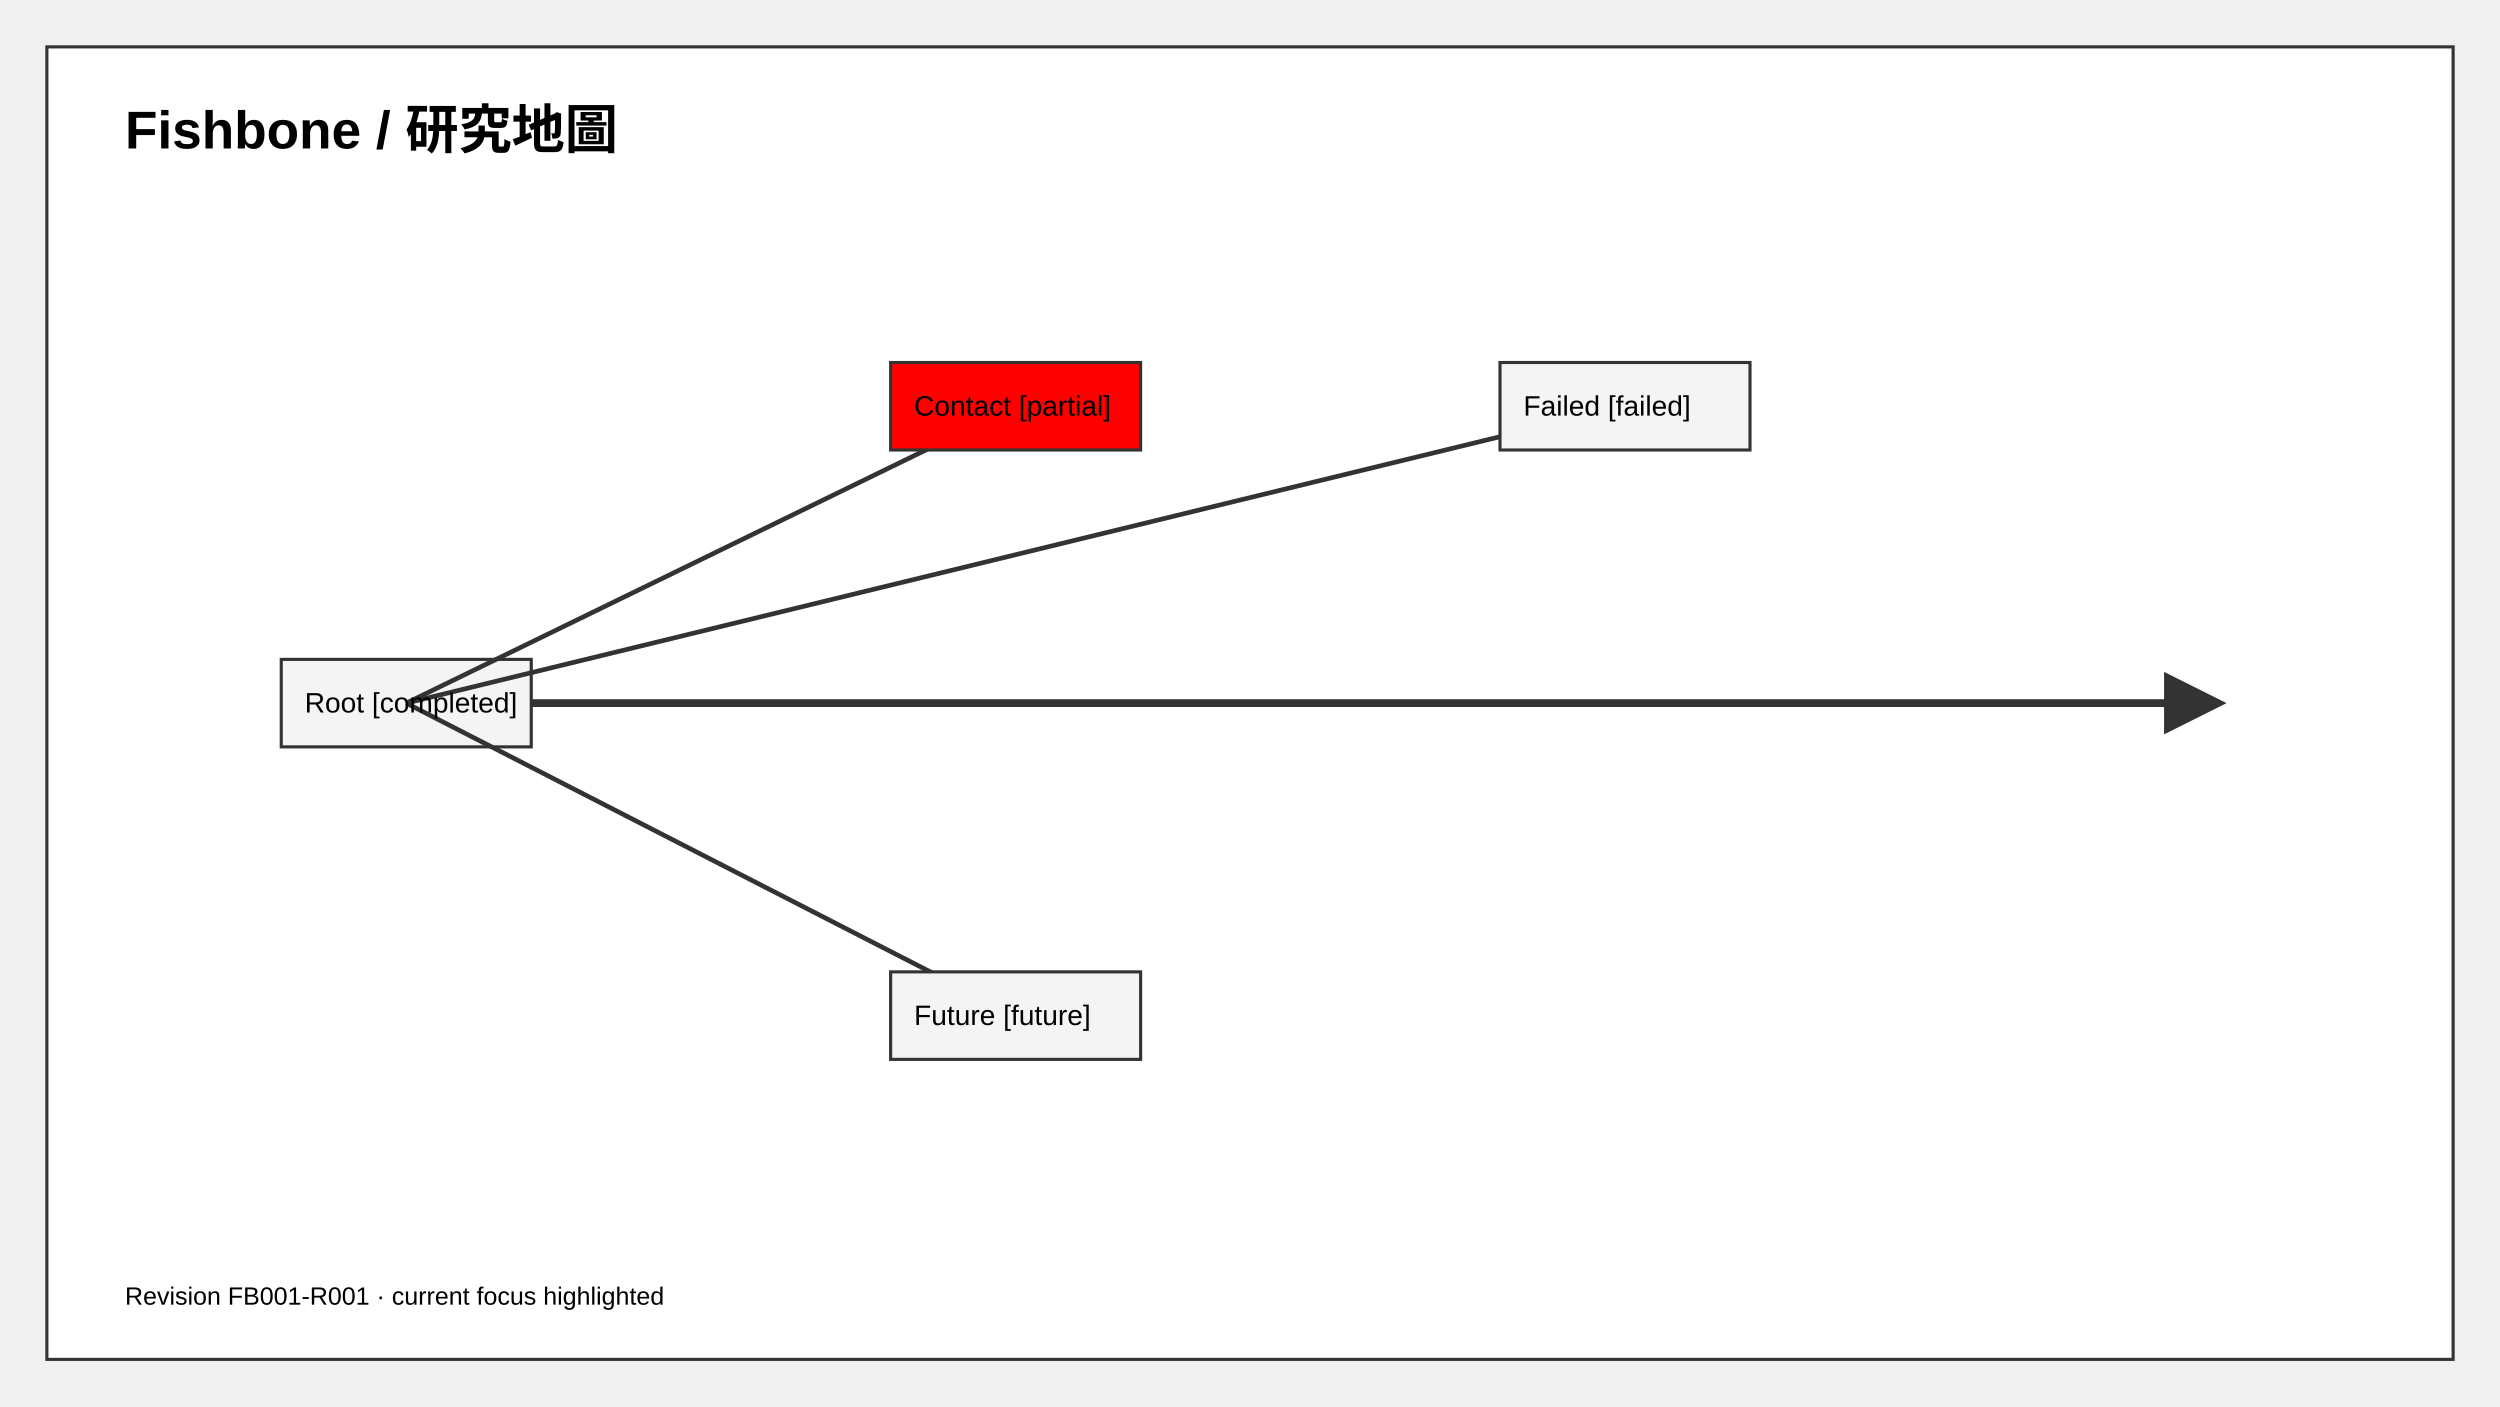
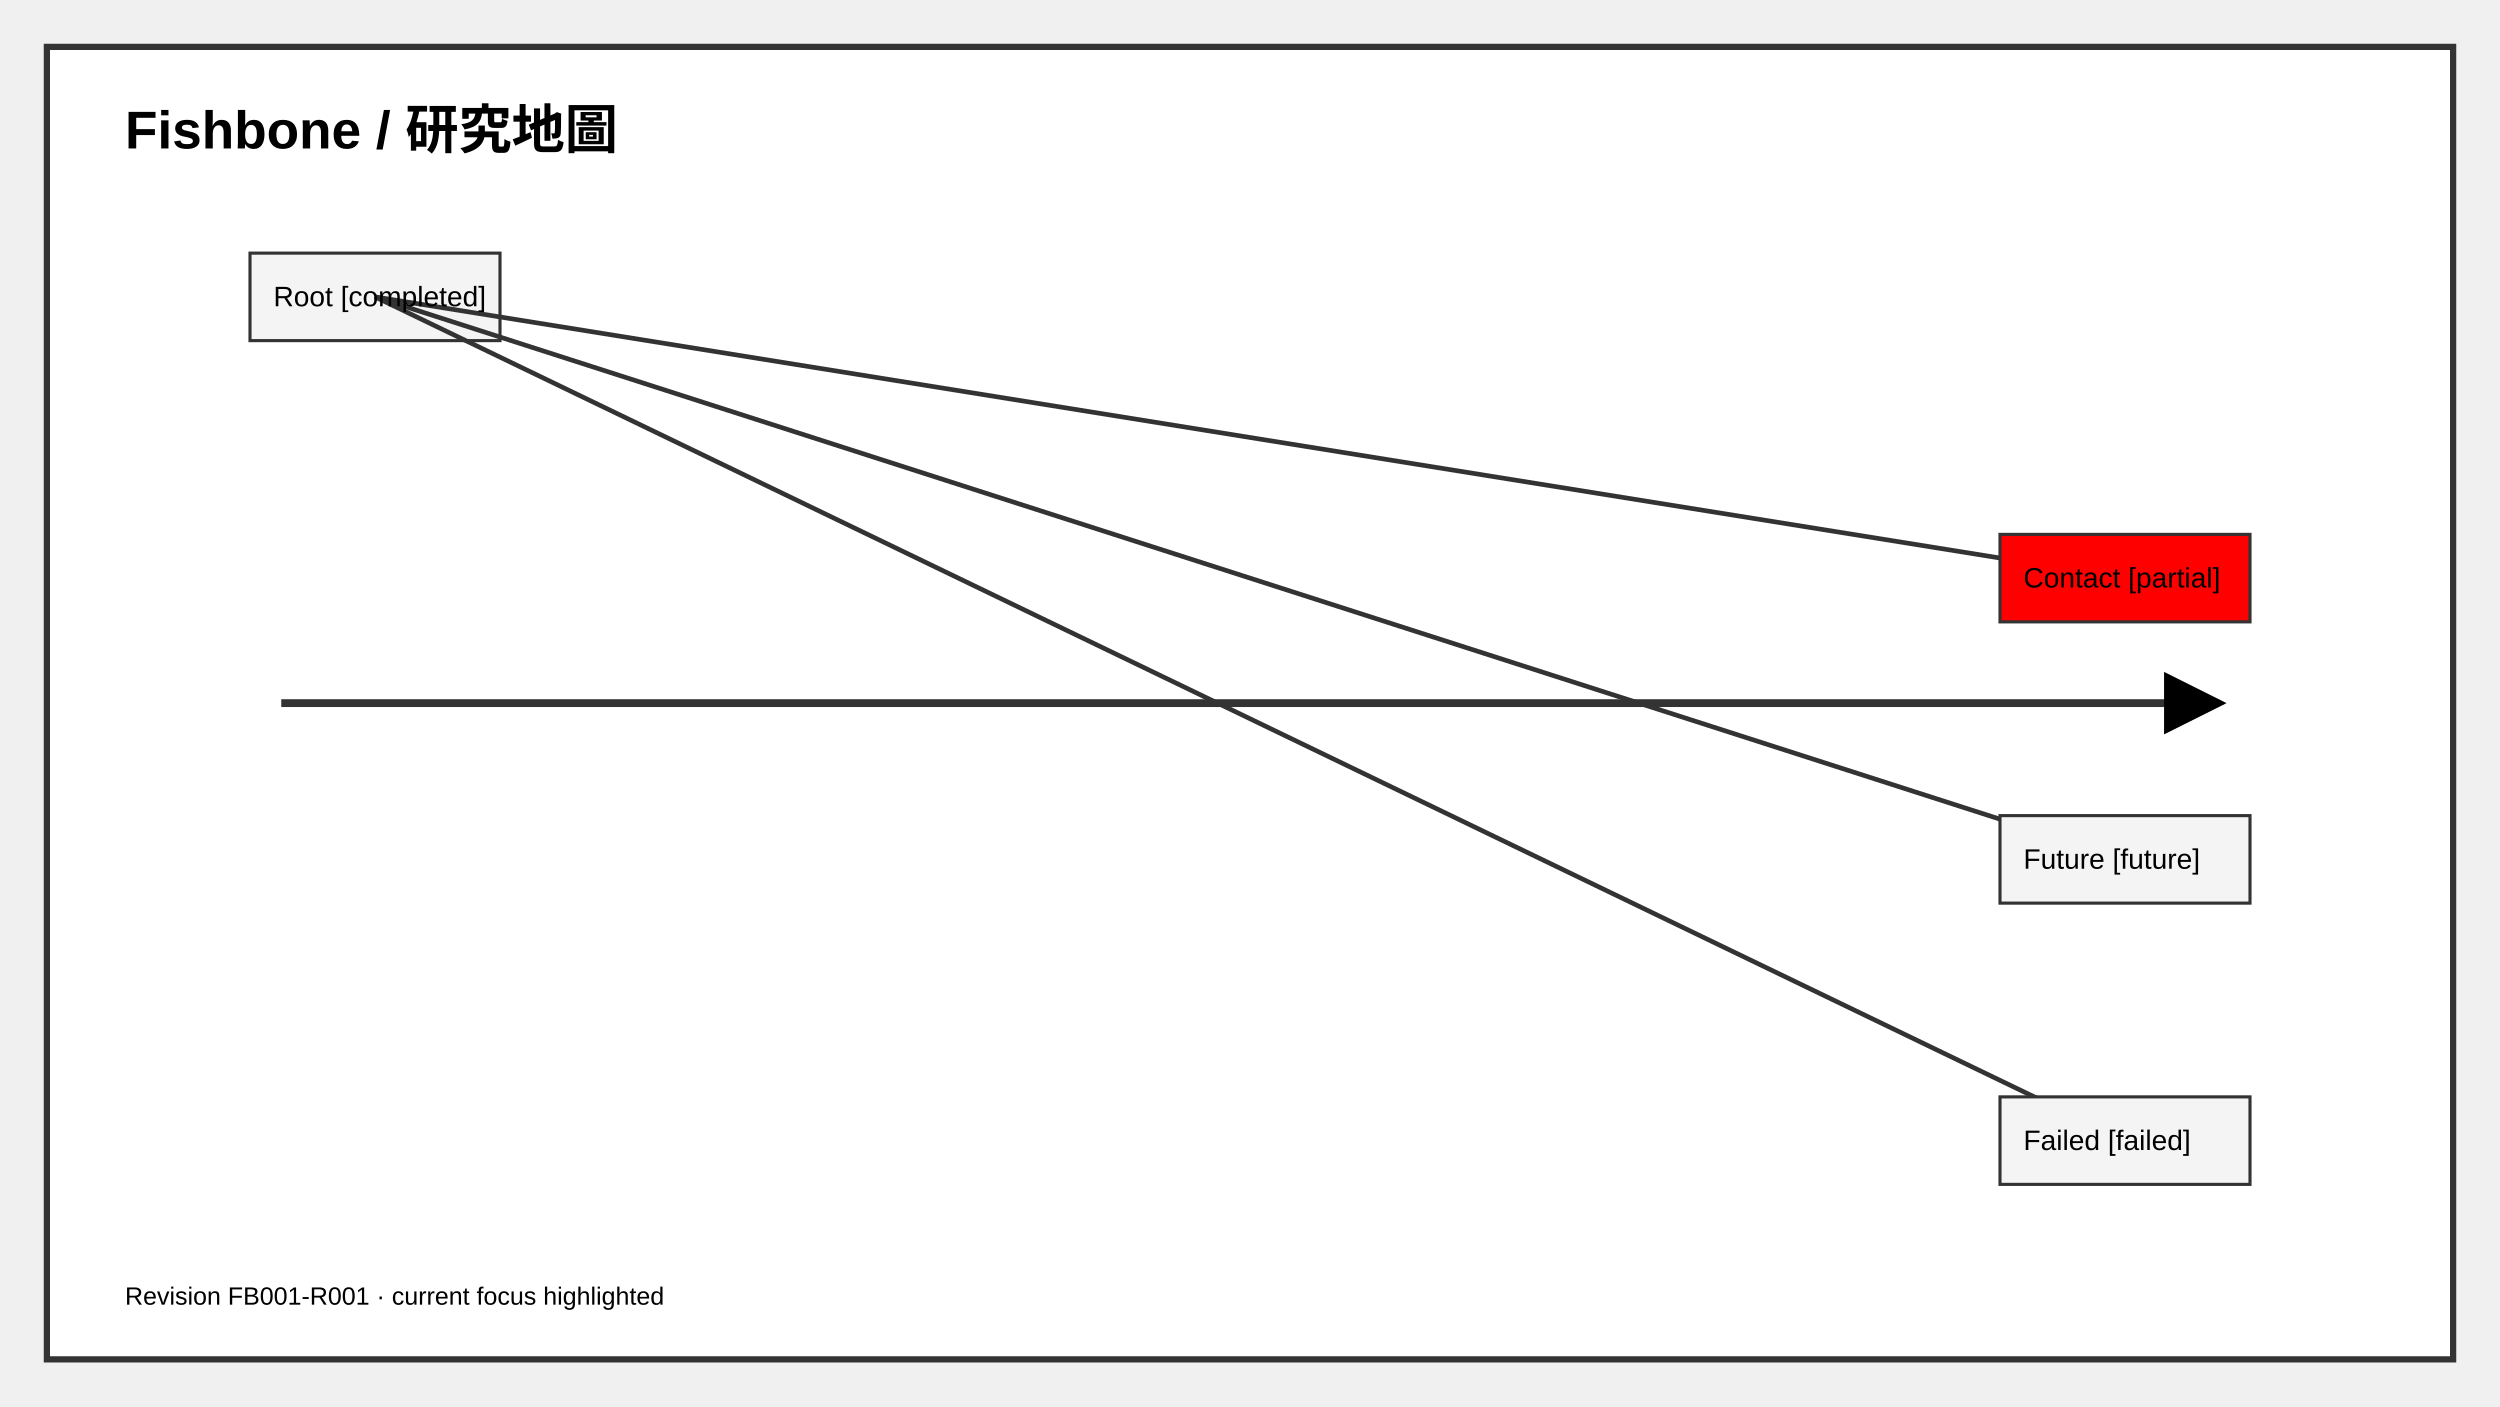
<svg xmlns="http://www.w3.org/2000/svg" data-thesis-figure-id="FIG002" data-thesis-svg-version="1.0.0" data-visual-class="fishbone_history" viewBox="0 0 1600 900">
  <defs>
    <marker data-semantic-role="arrow" id="obj-arrow" markerHeight="8" markerWidth="8" orient="auto" refX="7" refY="4">
-       <path d="M 0 0 L 8 4 L 0 8 Z" data-semantic-role="branch" fill="#333333" id="obj-arrow-path" />
+       <path d="M 0 0 L 8 4 L 0 8 Z" data-semantic-role="branch" fill="#000000" id="obj-arrow-path" />
    </marker>
  </defs>
  <g data-semantic-role="container" id="obj-frame">
-     <rect data-semantic-role="panel" fill="#ffffff" height="840" id="obj-canvas" stroke="#333333" stroke-width="2" width="1540" x="30" y="30" />
+     <rect data-semantic-role="panel" fill="#ffffff" height="840" id="obj-canvas" stroke="#333333" stroke-width="4" width="1540" x="30" y="30" />
  </g>
  <text data-semantic-role="title" font-family="Arial" font-size="34" font-weight="bold" id="obj-title" x="80" y="95">Fishbone / 研究地圖</text>
  <line data-semantic-role="spine" id="obj-spine" marker-end="url(#obj-arrow)" stroke="#333333" stroke-width="5" x1="180" x2="1420" y1="450" y2="450" />
-   <rect data-semantic-role="node" fill="#f4f4f4" height="56" id="obj-br001" stroke="#333333" stroke-width="2" width="160" x="180" y="422" />
-   <line data-semantic-role="branch" id="obj-edge-br002" marker-end="url(#obj-arrow)" stroke="#333333" stroke-width="3" x1="260" x2="650" y1="450" y2="260" />
-   <rect data-semantic-role="node" fill="#FF0000" height="56" id="obj-br002" stroke="#333333" stroke-width="2" width="160" x="570" y="232" />
-   <line data-semantic-role="branch" id="obj-edge-br003" marker-end="url(#obj-arrow)" stroke="#333333" stroke-width="3" x1="260" x2="650" y1="450" y2="650" />
-   <rect data-semantic-role="node" fill="#f4f4f4" height="56" id="obj-br003" stroke="#333333" stroke-width="2" width="160" x="570" y="622" />
-   <line data-semantic-role="branch" id="obj-edge-br004" marker-end="url(#obj-arrow)" stroke="#333333" stroke-width="3" x1="260" x2="1040" y1="450" y2="260" />
-   <rect data-semantic-role="node" fill="#f4f4f4" height="56" id="obj-br004" stroke="#333333" stroke-width="2" width="160" x="960" y="232" />
-   <text data-semantic-role="label" font-family="Arial" font-size="18" id="obj-label-br001" x="195" y="456">Root [completed]</text>
-   <text data-semantic-role="label" font-family="Arial" font-size="18" id="obj-label-br002" x="585" y="266">Contact [partial]</text>
-   <text data-semantic-role="label" font-family="Arial" font-size="18" id="obj-label-br003" x="585" y="656">Future [future]</text>
-   <text data-semantic-role="label" font-family="Arial" font-size="18" id="obj-label-br004" x="975" y="266">Failed [failed]</text>
+   <rect data-semantic-role="node" fill="#f4f4f4" height="56" id="obj-br001" stroke="#333333" stroke-width="2" width="160" x="160" y="162" />
+   <line data-semantic-role="branch" id="obj-edge-br002" marker-end="url(#obj-arrow)" stroke="#333333" stroke-width="3" x1="240" x2="1360" y1="190" y2="370" />
+   <rect data-semantic-role="node" fill="#FF0000" height="56" id="obj-br002" stroke="#333333" stroke-width="2" width="160" x="1280" y="342" />
+   <line data-semantic-role="branch" id="obj-edge-br003" marker-end="url(#obj-arrow)" stroke="#333333" stroke-width="3" x1="240" x2="1360" y1="190" y2="550" />
+   <rect data-semantic-role="node" fill="#f4f4f4" height="56" id="obj-br003" stroke="#333333" stroke-width="2" width="160" x="1280" y="522" />
+   <line data-semantic-role="branch" id="obj-edge-br004" marker-end="url(#obj-arrow)" stroke="#333333" stroke-width="3" x1="240" x2="1360" y1="190" y2="730" />
+   <rect data-semantic-role="node" fill="#f4f4f4" height="56" id="obj-br004" stroke="#333333" stroke-width="2" width="160" x="1280" y="702" />
+   <text data-semantic-role="label" font-family="Arial" font-size="18" id="obj-label-br001" x="175" y="196">Root [completed]</text>
+   <text data-semantic-role="label" font-family="Arial" font-size="18" id="obj-label-br002" x="1295" y="376">Contact [partial]</text>
+   <text data-semantic-role="label" font-family="Arial" font-size="18" id="obj-label-br003" x="1295" y="556">Future [future]</text>
+   <text data-semantic-role="label" font-family="Arial" font-size="18" id="obj-label-br004" x="1295" y="736">Failed [failed]</text>
  <text data-semantic-role="annotation" font-family="Arial" font-size="16" id="obj-revision" x="80" y="835">Revision FB001-R001 · current focus highlighted</text>
</svg>
